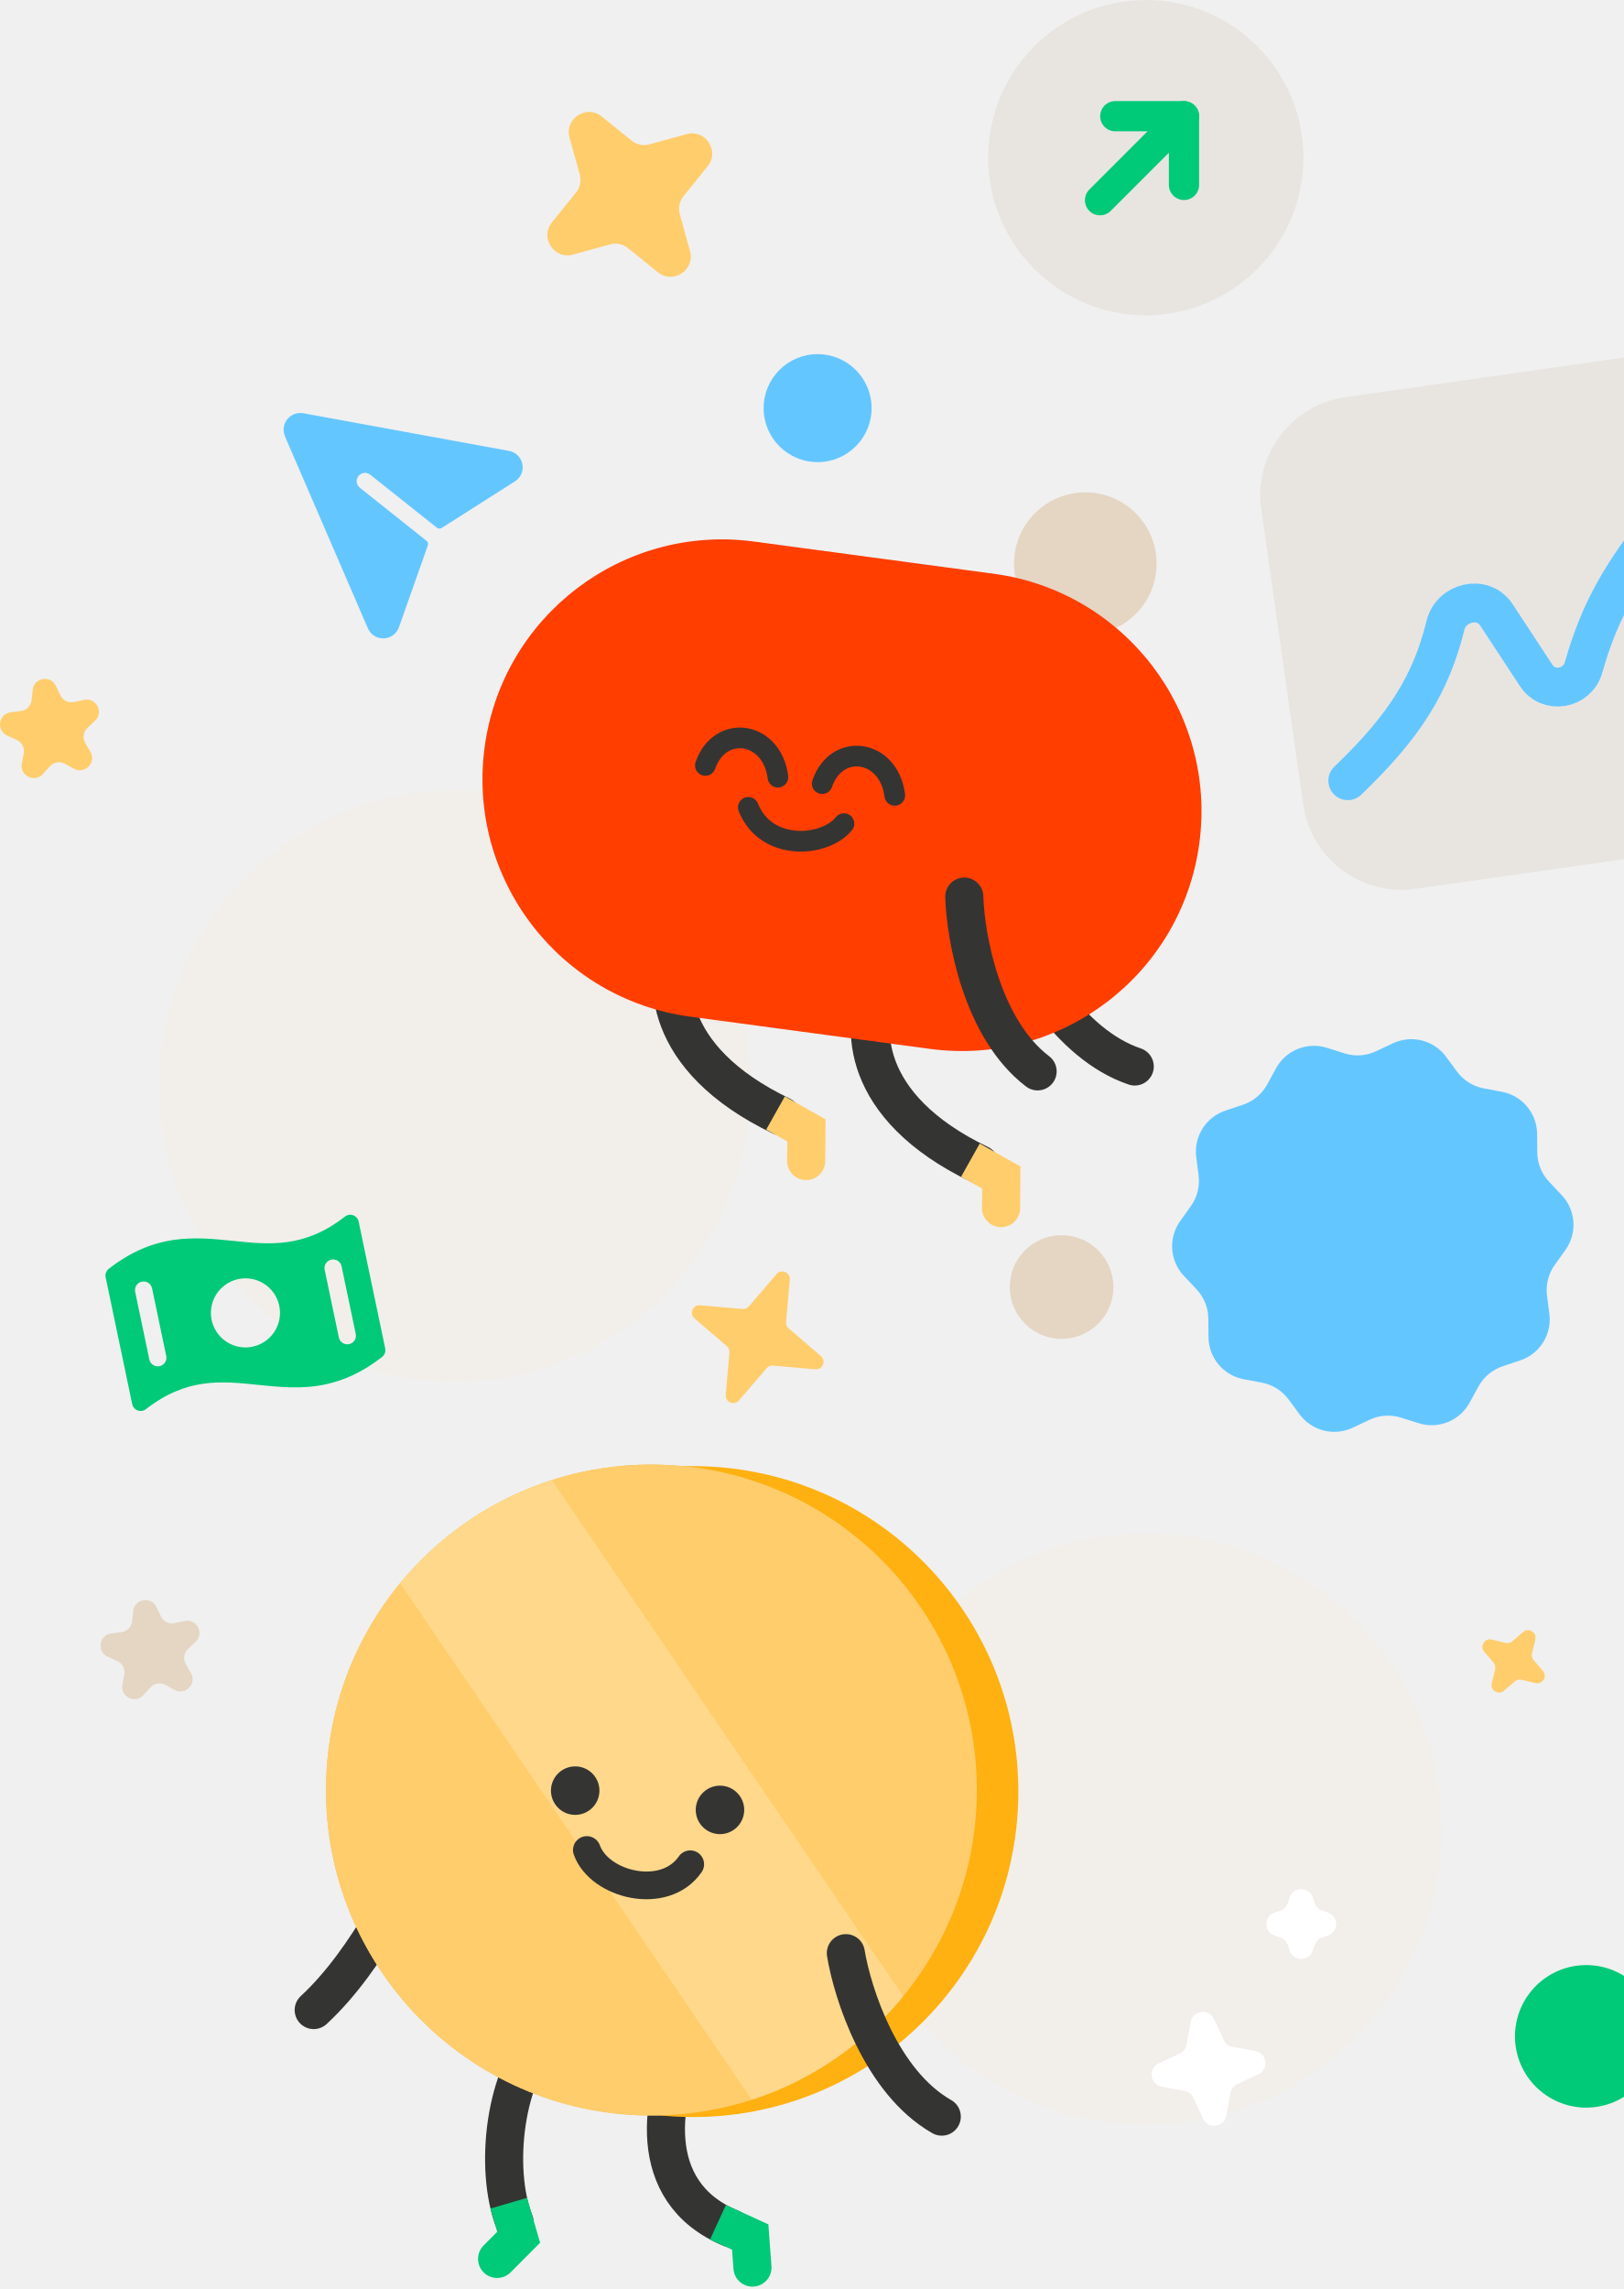
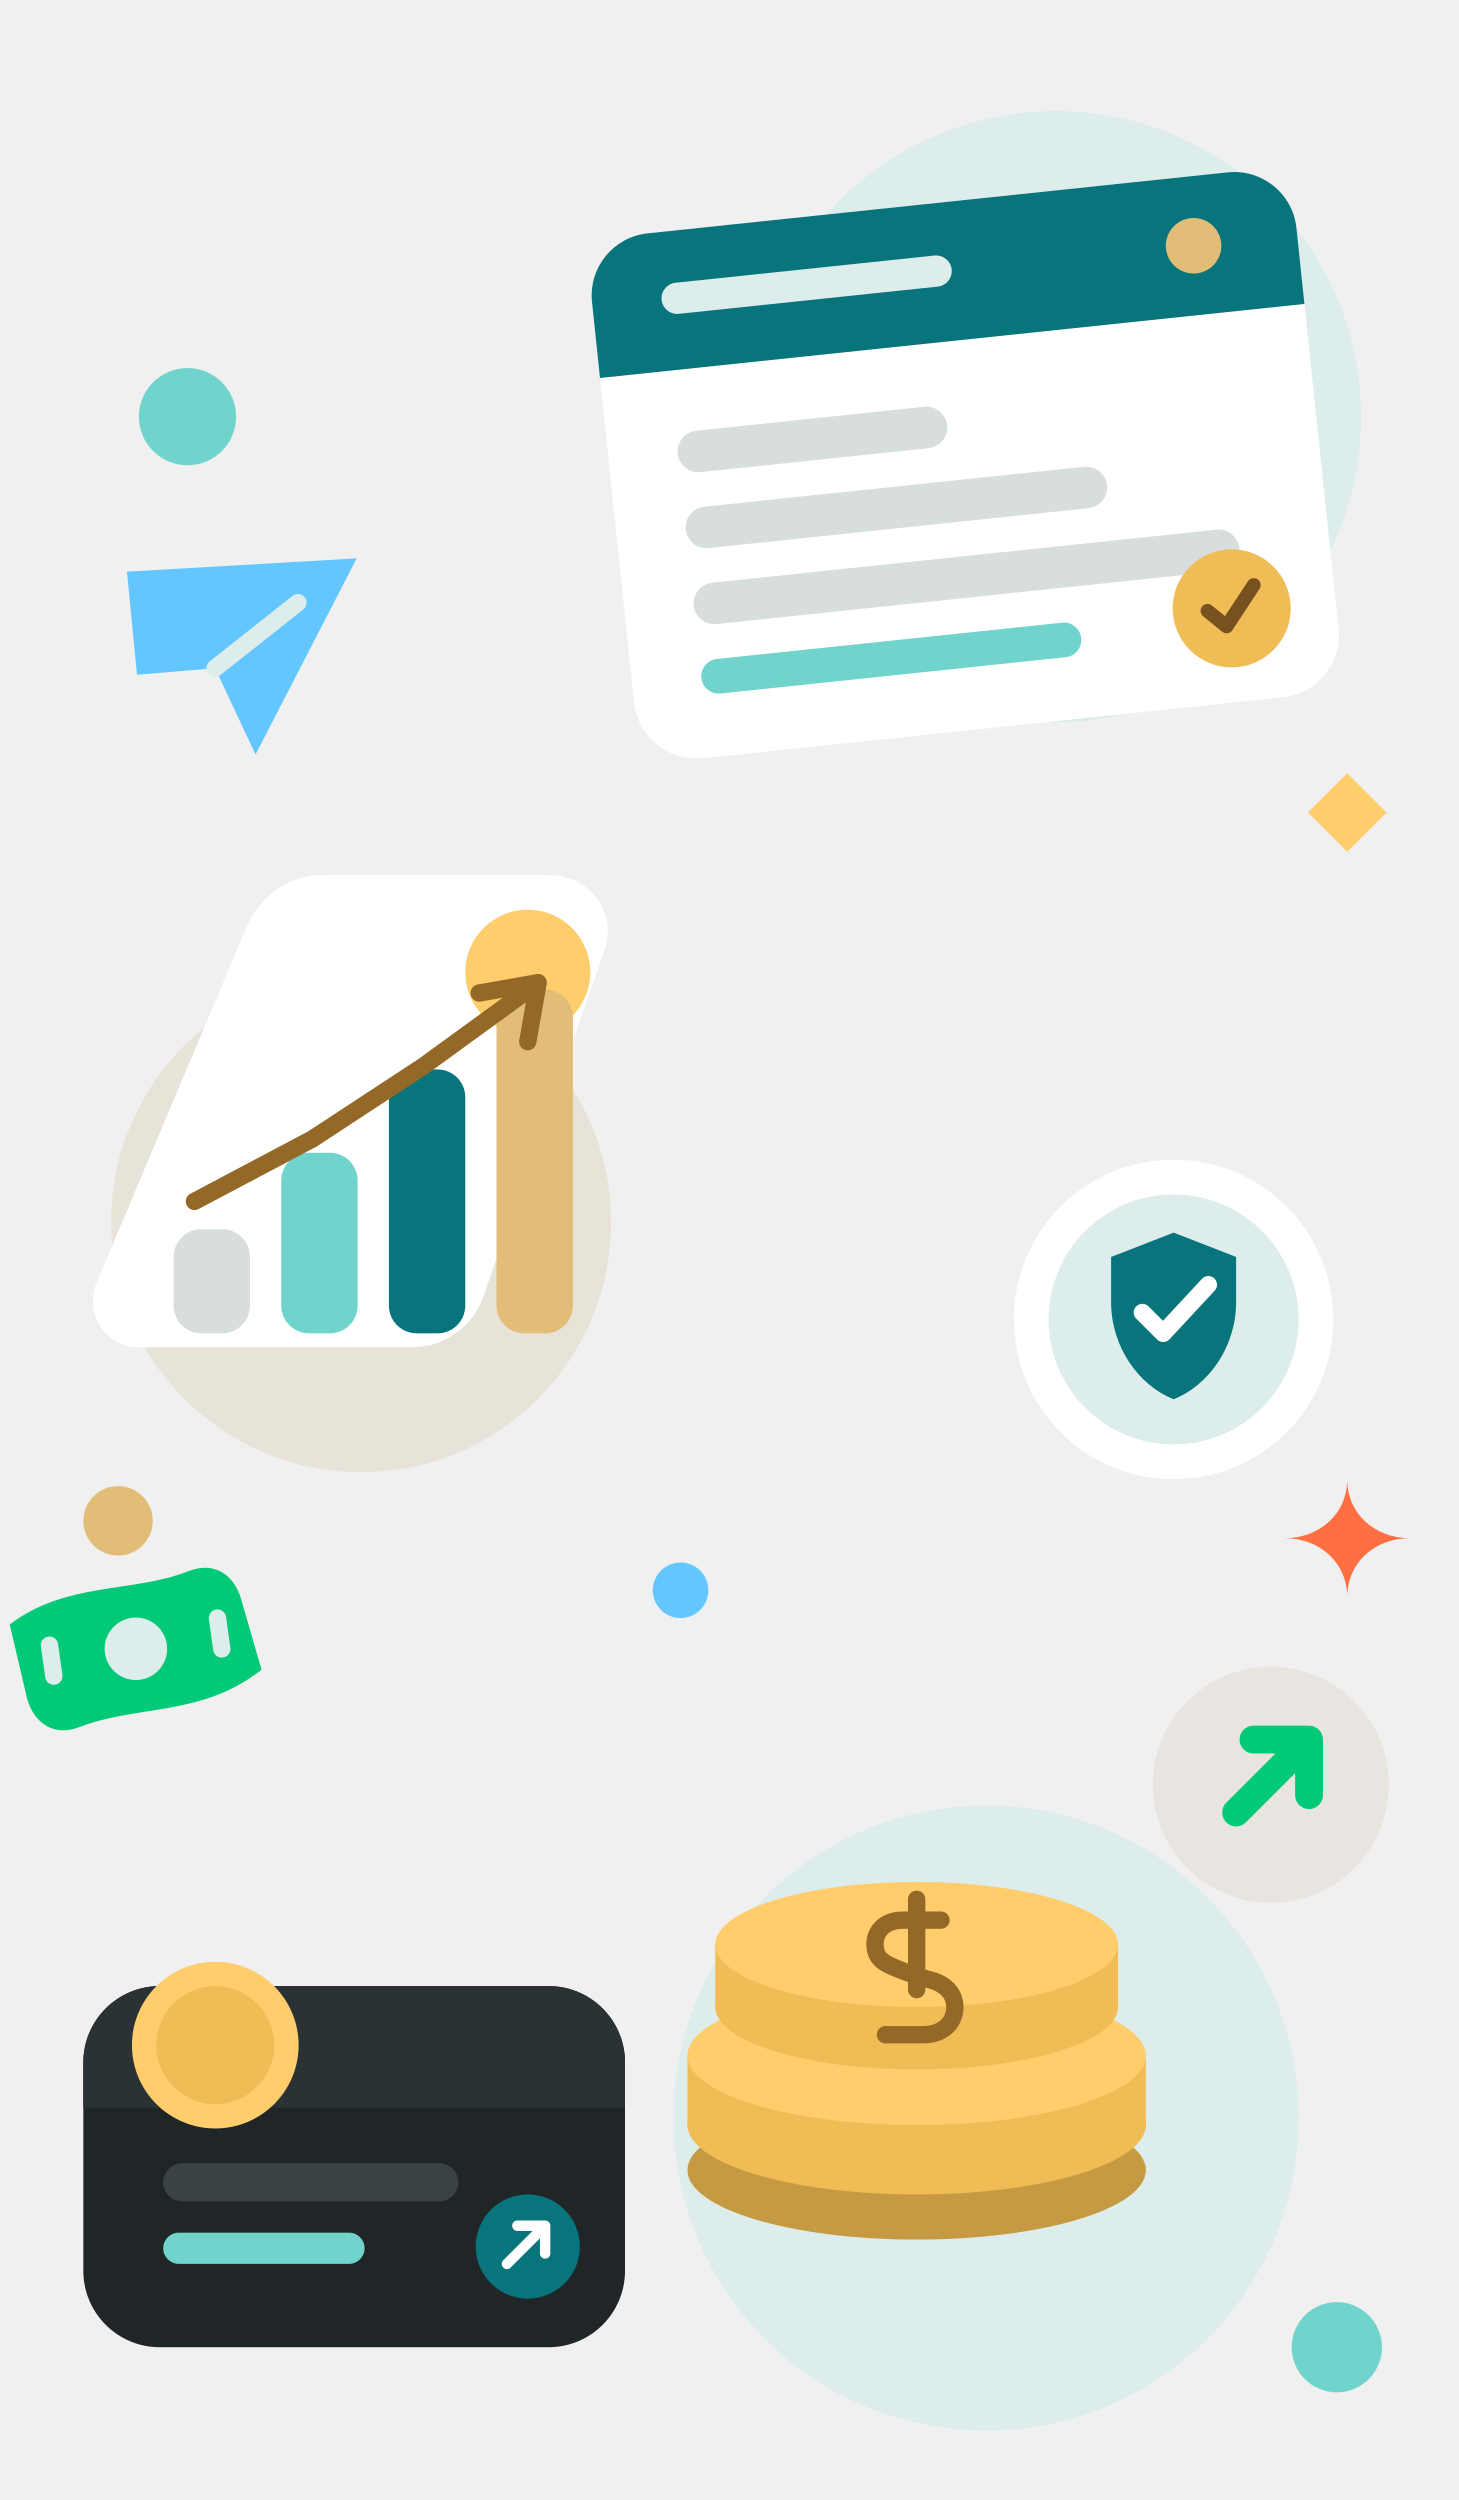
- <svg xmlns="http://www.w3.org/2000/svg" width="376" height="530" viewBox="0 0 376 530" fill="none">
-   <circle cx="105.343" cy="251.5" r="68.5" fill="#F2EFEB" />
-   <circle cx="251.343" cy="130.5" r="16.5" fill="#E5D5C3" />
-   <circle cx="367.343" cy="471.5" r="16.5" fill="#00C978" />
-   <circle cx="245.843" cy="298" r="12" fill="#E5D5C3" />
-   <circle cx="265.343" cy="36.5" r="36.5" fill="#E8E5E1" />
-   <circle cx="265.343" cy="423.5" r="68.5" fill="#F2EFEB" />
-   <circle cx="189.343" cy="94.5" r="12.5" fill="#64C6FF" />
-   <path d="M322.558 241.574C326.873 239.535 332.028 240.831 334.867 244.668L337.424 248.124C338.922 250.148 341.129 251.533 343.604 252.001L347.827 252.8C352.517 253.688 355.926 257.766 355.967 262.539L356.005 266.838C356.027 269.356 356.998 271.773 358.725 273.607L361.672 276.736C364.945 280.211 365.305 285.514 362.533 289.4L360.037 292.899C358.574 294.95 357.939 297.476 358.259 299.974L358.804 304.238C359.409 308.973 356.584 313.475 352.057 314.99L347.98 316.353C345.592 317.153 343.593 318.823 342.383 321.032L340.318 324.802C338.024 328.988 333.092 330.97 328.54 329.534L324.44 328.242C322.038 327.484 319.439 327.661 317.162 328.737L313.275 330.573C308.959 332.611 303.804 331.316 300.965 327.479L298.408 324.023C296.91 321.998 294.704 320.614 292.229 320.145L288.005 319.346C283.316 318.458 279.907 314.38 279.865 309.607L279.828 305.309C279.806 302.79 278.835 300.373 277.108 298.54L274.161 295.41C270.888 291.936 270.528 286.633 273.299 282.747L275.796 279.247C277.258 277.197 277.893 274.67 277.574 272.172L277.029 267.908C276.424 263.173 279.249 258.671 283.776 257.157L287.852 255.793C290.241 254.994 292.24 253.323 293.45 251.114L295.515 247.344C297.808 243.158 302.74 241.177 307.293 242.612L311.392 243.905C313.794 244.662 316.393 244.485 318.671 243.41L322.558 241.574Z" fill="#64C6FF" />
-   <path d="M131.896 31.861C130.686 27.476 135.809 24.116 139.348 26.974L146.249 32.548C147.423 33.495 148.981 33.819 150.435 33.418L158.986 31.057C163.371 29.846 166.731 34.97 163.873 38.508L158.299 45.41C157.351 46.583 157.027 48.142 157.429 49.596L159.79 58.147C161.001 62.531 155.877 65.891 152.338 63.033L145.437 57.459C144.264 56.512 142.705 56.188 141.251 56.589L132.7 58.95C128.316 60.161 124.956 55.038 127.814 51.499L133.387 44.598C134.335 43.424 134.659 41.866 134.258 40.411L131.896 31.861Z" fill="#FFCD6C" />
-   <path d="M343.714 382.461C342.607 381.175 343.799 379.225 345.449 379.625L348.665 380.405C349.212 380.537 349.789 380.398 350.215 380.031L352.723 377.872C354.009 376.765 355.959 377.957 355.559 379.606L354.779 382.822C354.646 383.369 354.786 383.947 355.153 384.373L357.312 386.881C358.419 388.167 357.226 390.117 355.577 389.717L352.361 388.937C351.814 388.804 351.237 388.943 350.811 389.311L348.303 391.47C347.017 392.577 345.067 391.384 345.467 389.735L346.247 386.519C346.379 385.972 346.24 385.395 345.873 384.968L343.714 382.461Z" fill="#FFCD6C" />
-   <path d="M160.857 305.284C159.569 304.179 160.456 302.072 162.147 302.22L171.948 303.08C172.509 303.129 173.059 302.905 173.426 302.478L179.836 295.013C180.941 293.725 183.048 294.612 182.899 296.303L182.04 306.105C181.991 306.665 182.215 307.215 182.642 307.582L190.107 313.992C191.394 315.097 190.508 317.204 188.817 317.056L179.015 316.196C178.455 316.147 177.905 316.371 177.538 316.798L171.128 324.263C170.023 325.551 167.916 324.664 168.064 322.973L168.924 313.171C168.973 312.611 168.749 312.061 168.322 311.694L160.857 305.284Z" fill="#FFCD6C" />
-   <path d="M1.682 170.333C-0.937 169.164 -0.365 165.291 2.48 164.929L4.856 164.626C6.16 164.46 7.179 163.419 7.318 162.111L7.57 159.729C7.872 156.877 11.732 156.223 12.956 158.817L13.978 160.983C14.539 162.173 15.844 162.82 17.131 162.548L19.474 162.051C22.28 161.457 24.094 164.927 22.006 166.892L20.261 168.533C19.304 169.435 19.091 170.876 19.748 172.016L20.944 174.091C22.376 176.576 19.637 179.373 17.122 177.994L15.022 176.843C13.869 176.21 12.433 176.453 11.552 177.43L9.948 179.209C8.027 181.339 4.52 179.599 5.055 176.781L5.501 174.428C5.746 173.135 5.071 171.844 3.87 171.309L1.682 170.333Z" fill="#FFCD6C" />
-   <path d="M24.964 383.614C22.345 382.446 22.916 378.572 25.761 378.21L28.137 377.907C29.442 377.741 30.461 376.7 30.599 375.392L30.851 373.01C31.153 370.158 35.013 369.505 36.237 372.098L37.259 374.264C37.821 375.454 39.126 376.101 40.412 375.829L42.755 375.333C45.561 374.738 47.376 378.208 45.287 380.173L43.543 381.815C42.585 382.716 42.373 384.157 43.029 385.297L44.225 387.372C45.657 389.857 42.919 392.654 40.404 391.275L38.304 390.124C37.151 389.491 35.714 389.735 34.833 390.711L33.229 392.49C31.309 394.62 27.802 392.88 28.336 390.062L28.782 387.709C29.027 386.417 28.352 385.126 27.151 384.59L24.964 383.614Z" fill="#E5D5C3" />
-   <path d="M269.003 483.126C266.293 482.62 265.824 478.936 268.322 477.768L273.192 475.49C274.02 475.103 274.611 474.34 274.779 473.441L275.765 468.156C276.271 465.446 279.955 464.978 281.123 467.475L283.401 472.345C283.788 473.173 284.551 473.764 285.45 473.932L290.735 474.919C293.445 475.425 293.913 479.108 291.416 480.276L286.546 482.554C285.717 482.941 285.127 483.704 284.959 484.603L283.972 489.888C283.466 492.598 279.782 493.066 278.614 490.569L276.337 485.699C275.95 484.871 275.187 484.28 274.288 484.112L269.003 483.126Z" fill="white" />
-   <path d="M295.245 448.2C292.62 447.357 292.62 443.643 295.245 442.8L296.43 442.419C297.3 442.139 297.982 441.457 298.262 440.586L298.643 439.401C299.487 436.777 303.2 436.777 304.044 439.401L304.425 440.586C304.704 441.457 305.387 442.139 306.257 442.419L307.442 442.8C310.067 443.643 310.067 447.357 307.442 448.2L306.257 448.581C305.387 448.861 304.704 449.543 304.425 450.414L304.044 451.599C303.2 454.223 299.487 454.223 298.643 451.599L298.262 450.414C297.982 449.543 297.3 448.861 296.43 448.581L295.245 448.2Z" fill="white" />
-   <g clip-path="url(#clip0_0_1)">
-     <path d="M70.153 95.677C70.153 95.677 70.177 95.674 70.189 95.673L117.821 104.392C118.593 104.519 119.308 104.878 119.87 105.422C120.431 105.966 120.813 106.669 120.964 107.436C120.986 107.546 121.004 107.655 121.016 107.766C121.101 108.491 120.977 109.226 120.658 109.883C120.339 110.541 119.838 111.093 119.215 111.475L102.29 122.246C102.121 122.354 101.922 122.406 101.721 122.396C101.52 122.385 101.328 122.312 101.171 122.187L85.695 109.875C85.293 109.571 84.788 109.437 84.289 109.5C83.789 109.564 83.334 109.82 83.02 110.214C82.707 110.608 82.56 111.109 82.61 111.61C82.661 112.111 82.905 112.573 83.291 112.896L98.767 125.216C98.925 125.341 99.039 125.512 99.095 125.705C99.15 125.898 99.144 126.104 99.077 126.293L92.39 145.223C92.133 145.962 91.658 146.607 91.027 147.07C90.396 147.533 89.639 147.794 88.856 147.818C88.074 147.841 87.302 147.626 86.645 147.202C85.987 146.777 85.474 146.162 85.174 145.439L65.971 100.986L65.967 100.95C65.708 100.316 65.623 99.624 65.72 98.945C65.817 98.267 66.092 97.626 66.518 97.09C66.945 96.553 67.506 96.139 68.144 95.891C68.783 95.643 69.477 95.569 70.153 95.677Z" fill="#64C6FF" />
+ <svg xmlns="http://www.w3.org/2000/svg" width="420" height="720" viewBox="0 0 420 720" fill="none">
+   <circle cx="304" cy="120" r="88" fill="#DCEDEC" />
+   <circle cx="104" cy="352" r="72" fill="#E8E3D8" />
+   <circle cx="284" cy="610" r="90" fill="#DCEDEC" />
+   <circle cx="54" cy="120" r="14" fill="#70D4CD" />
+   <circle cx="365" cy="390" r="17" fill="#E1BD78" />
+   <g transform="translate(176 58) rotate(-6 102 76)">
+     <rect width="204" height="152" rx="18" fill="#FFFFFF" />
+     <path d="M0 18C0 8.059 8.059 0 18 0H186C195.941 0 204 8.059 204 18V40H0V18Z" fill="#08747B" />
+     <rect x="20" y="15" width="84" height="9" rx="4.5" fill="#DCEDEC" />
+     <circle cx="174" cy="20" r="8" fill="#E1BD78" />
+     <rect x="20" y="58" width="78" height="12" rx="6" fill="#D8DEDE" />
+     <rect x="20" y="80" width="122" height="12" rx="6" fill="#D8DEDE" />
+     <rect x="20" y="102" width="158" height="12" rx="6" fill="#D8DEDE" />
+     <rect x="20" y="124" width="110" height="10" rx="5" fill="#70D4CD" />
+     <circle cx="174" cy="125" r="17" fill="#F0BC56" />
+     <path d="M167 125L172 130L181 119" fill="none" stroke="#75521E" stroke-width="4" stroke-linecap="round" stroke-linejoin="round" />
  </g>
-   <g clip-path="url(#clip1_0_1)">
-     <path d="M81.799 281.391C81.481 281.275 81.137 281.241 80.802 281.293C80.467 281.346 80.15 281.482 79.882 281.691C70.454 289.03 62.448 288.194 53.985 287.315C45.088 286.408 35.898 285.46 25.198 293.775C24.903 294.005 24.678 294.313 24.549 294.664C24.419 295.016 24.391 295.396 24.468 295.762L30.616 325.108C30.685 325.44 30.838 325.749 31.06 326.006C31.282 326.263 31.565 326.459 31.884 326.576C32.202 326.692 32.545 326.726 32.881 326.674C33.216 326.622 33.533 326.485 33.8 326.277C43.228 318.938 51.235 319.774 59.71 320.65C64.733 321.169 69.85 321.698 75.272 320.562C79.454 319.686 83.824 317.82 88.477 314.204C88.772 313.975 88.997 313.667 89.127 313.316C89.256 312.964 89.284 312.584 89.207 312.217L83.06 282.872C82.993 282.538 82.842 282.227 82.621 281.968C82.401 281.709 82.118 281.511 81.799 281.391ZM38.498 313.962C38.606 314.482 38.505 315.023 38.214 315.467C37.924 315.911 37.469 316.221 36.95 316.33C36.431 316.439 35.89 316.337 35.446 316.047C35.002 315.756 34.691 315.302 34.583 314.783L31.302 299.123C31.193 298.603 31.295 298.062 31.585 297.618C31.875 297.174 32.33 296.864 32.849 296.755C33.368 296.646 33.91 296.748 34.354 297.038C34.798 297.328 35.108 297.783 35.217 298.302L38.498 313.962ZM58.483 311.819C56.934 312.143 55.324 312.001 53.856 311.411C52.388 310.82 51.129 309.807 50.236 308.501C49.344 307.194 48.859 305.652 48.843 304.07C48.827 302.488 49.28 300.937 50.146 299.612C51.011 298.288 52.251 297.25 53.706 296.629C55.162 296.009 56.769 295.834 58.323 296.127C59.878 296.42 61.311 297.167 62.441 298.275C63.572 299.382 64.348 300.8 64.672 302.349C65.108 304.425 64.7 306.59 63.539 308.366C62.378 310.142 60.559 311.384 58.483 311.819ZM82.383 308.855C82.492 309.375 82.39 309.916 82.1 310.36C81.809 310.804 81.355 311.114 80.836 311.223C80.316 311.332 79.775 311.23 79.331 310.94C78.887 310.649 78.577 310.195 78.468 309.676L75.187 294.015C75.079 293.496 75.18 292.955 75.471 292.511C75.761 292.067 76.216 291.757 76.735 291.648C77.254 291.539 77.795 291.641 78.239 291.931C78.683 292.221 78.993 292.676 79.102 293.195L82.383 308.855Z" fill="#00C978" />
+   <g transform="translate(28 250)">
+     <path d="M12 138C2 138 -4 128 0 119L43 17C47 8 55 2 65 2H130C142 2 150 13 146 24L111 124C108 132 100 138 91 138H12Z" fill="#FFFFFF" />
+     <circle cx="124" cy="30" r="18" fill="#FFCD6C" />
+     <rect x="22" y="104" width="22" height="30" rx="8" fill="#D8DEDE" />
+     <rect x="53" y="82" width="22" height="52" rx="8" fill="#70D4CD" />
+     <rect x="84" y="58" width="22" height="76" rx="8" fill="#08747B" />
+     <rect x="115" y="35" width="22" height="99" rx="8" fill="#E1BD78" />
+     <path d="M28 96L62 78L94 57L127 33L124 50L127 33L110 36" fill="none" stroke="#946928" stroke-width="5" stroke-linecap="round" stroke-linejoin="round" />
  </g>
-   <path d="M254.746 46.358L274.191 26.912" stroke="#00C978" stroke-width="7" stroke-linecap="round" stroke-linejoin="round" />
-   <path d="M258.279 26.906H274.189V42.816" stroke="#00C978" stroke-width="7" stroke-linecap="round" stroke-linejoin="round" />
-   <path d="M97.623 429.328C94.094 433.675 85.869 453.19 72.648 465.412" stroke="#343433" stroke-width="8.819" stroke-linecap="round" />
-   <path d="M126.326 471.25C116.956 479.626 114.23 502.103 119.168 514.547" stroke="#343433" stroke-width="8.819" stroke-linecap="round" />
-   <path d="M158.881 473.328C153.552 484.711 148.592 507.441 169.301 515.958" stroke="#343433" stroke-width="8.819" stroke-linecap="round" />
-   <circle cx="150.86" cy="414.469" r="75.358" transform="rotate(2.13786 150.86 414.469)" fill="#F0BC56" />
-   <path d="M235.779 417.639C234.227 459.229 199.252 491.686 157.662 490.134C116.072 488.581 83.615 453.607 85.168 412.017C86.72 370.427 121.694 337.97 163.285 339.522C204.875 341.075 237.332 376.049 235.779 417.639Z" fill="#FFB112" />
-   <path d="M226.166 417.28C224.613 458.87 189.639 491.327 148.049 489.774C106.459 488.222 74.002 453.248 75.554 411.657C77.107 370.067 112.081 337.61 153.671 339.163C195.261 340.715 227.718 375.69 226.166 417.28Z" fill="#FFCD6C" />
-   <mask id="mask0_0_1" style="mask-type:alpha" maskUnits="userSpaceOnUse" x="75" y="339" width="152" height="151">
-     <path d="M226.166 417.282C224.613 458.872 189.639 491.329 148.049 489.777C106.459 488.224 74.002 453.25 75.554 411.66C77.107 370.07 112.081 337.613 153.671 339.165C195.261 340.718 227.718 375.692 226.166 417.282Z" fill="#FFCD6C" />
-   </mask>
-   <g mask="url(#mask0_0_1)">
-     <rect x="89.604" y="362.096" width="42.483" height="161.382" transform="rotate(-34.2486 89.6038 362.096)" fill="#FFD88B" />
+   <g transform="translate(292 334)">
+     <circle cx="46" cy="46" r="46" fill="#FFFFFF" />
+     <circle cx="46" cy="46" r="36" fill="#DCEDEC" />
+     <path d="M46 21L64 28V41C64 54 56 65 46 69C36 65 28 54 28 41V28L46 21Z" fill="#08747B" />
+     <path d="M37 44L43 50L56 36" fill="none" stroke="#FFFFFF" stroke-width="5" stroke-linecap="round" stroke-linejoin="round" />
  </g>
-   <path d="M195.881 452.242C197.404 461.515 203.98 482.065 218.097 490.088" stroke="#343433" stroke-width="8.819" stroke-linecap="round" />
-   <path d="M135.901 428.352C138.806 436.483 153.908 440.255 159.845 431.652" stroke="#343433" stroke-width="6.413" stroke-linecap="round" />
-   <circle cx="133.205" cy="414.606" r="5.612" transform="rotate(2.13786 133.205 414.606)" fill="#343433" />
-   <circle cx="166.733" cy="419.067" r="5.612" transform="rotate(2.13786 166.733 419.067)" fill="#343433" />
-   <path d="M123.285 513.124L122.047 508.892L113.583 511.366L114.82 515.599L119.053 514.361L123.285 513.124ZM120.12 518.011L123.246 521.121L125.083 519.274L124.352 516.774L120.12 518.011ZM111.992 519.93C110.275 521.656 110.283 524.448 112.009 526.165C113.736 527.882 116.527 527.875 118.245 526.149L115.119 523.039L111.992 519.93ZM119.053 514.361L114.82 515.599L115.888 519.248L120.12 518.011L124.352 516.774L123.285 513.124L119.053 514.361ZM120.12 518.011L116.994 514.902L111.992 519.93L115.119 523.039L118.245 526.149L123.246 521.121L120.12 518.011Z" fill="#00C978" />
-   <path d="M172.117 512.373L168.109 510.535L164.432 518.55L168.44 520.388L170.279 516.381L172.117 512.373ZM173.735 517.966L178.132 517.642L177.941 515.044L175.573 513.958L173.735 517.966ZM169.859 525.363C170.038 527.791 172.152 529.615 174.58 529.436C177.009 529.257 178.833 527.143 178.654 524.714L174.256 525.038L169.859 525.363ZM170.279 516.381L168.44 520.388L171.897 521.974L173.735 517.966L175.573 513.958L172.117 512.373L170.279 516.381ZM173.735 517.966L169.338 518.29L169.859 525.363L174.256 525.038L178.654 524.714L178.132 517.642L173.735 517.966Z" fill="#00C978" />
-   <rect x="288.842" y="95.186" width="115" height="115" rx="23" transform="rotate(-8.09277 288.842 95.186)" fill="#E8E5E1" />
-   <path d="M312.121 180.762C325.428 168.01 331.395 158.293 334.748 144.776C336.094 139.353 343.452 137.667 346.519 142.337L355.745 156.386C358.624 160.771 365.279 159.587 366.722 154.543C370.506 141.314 375.943 130.216 393.625 111.094" stroke="#64C6FF" stroke-width="9" stroke-linecap="round" />
-   <path d="M233.733 214.047C237.004 222.856 247.394 241.767 262.786 246.937" stroke="#343433" stroke-width="8.819" stroke-linecap="round" />
-   <path d="M157.617 217.949C153.699 225.831 152.878 244.958 180.936 258.414" stroke="#343433" stroke-width="9" stroke-linecap="round" />
-   <path d="M203.534 229.16C199.617 237.042 198.796 256.169 226.854 269.625" stroke="#343433" stroke-width="9" stroke-linecap="round" />
-   <rect x="119.62" y="118" width="167" height="111" rx="55.5" transform="rotate(7.65124 119.62 118)" fill="#FF3E00" />
-   <path d="M207.207 184.153C205.839 173.437 193.744 171.775 190.408 181.438" stroke="#343433" stroke-width="4.79" stroke-linecap="round" />
-   <path d="M180.152 179.942C178.785 169.226 166.69 167.564 163.353 177.227" stroke="#343433" stroke-width="4.79" stroke-linecap="round" />
-   <path d="M195.443 190.702C191.008 196.209 177.365 197.196 173.304 186.943" stroke="#343433" stroke-width="4.79" stroke-linecap="round" />
-   <path d="M223.311 207.601C223.586 216.994 227.367 238.237 240.291 248.068" stroke="#343433" stroke-width="8.819" stroke-linecap="round" />
-   <path d="M185.6 256.029L181.757 253.868L177.436 261.555L181.279 263.716L183.44 259.872L185.6 256.029ZM186.755 261.736L191.164 261.773L191.186 259.168L188.915 257.892L186.755 261.736ZM182.286 268.79C182.265 271.225 184.222 273.216 186.657 273.236C189.093 273.257 191.083 271.3 191.104 268.864L186.695 268.827L182.286 268.79ZM183.44 259.872L181.279 263.716L184.594 265.579L186.755 261.736L188.915 257.892L185.6 256.029L183.44 259.872ZM186.755 261.736L182.346 261.698L182.286 268.79L186.695 268.827L191.104 268.864L191.164 261.773L186.755 261.736Z" fill="#FFCD6C" />
-   <path d="M230.733 266.943L226.89 264.782L222.569 272.469L226.412 274.63L228.573 270.786L230.733 266.943ZM231.888 272.65L236.297 272.687L236.319 270.082L234.048 268.806L231.888 272.65ZM227.418 279.704C227.398 282.139 229.355 284.13 231.79 284.15C234.225 284.171 236.216 282.214 236.237 279.778L231.828 279.741L227.418 279.704ZM228.573 270.786L226.412 274.63L229.727 276.493L231.888 272.65L234.048 268.806L230.733 266.943L228.573 270.786ZM231.888 272.65L227.479 272.612L227.418 279.704L231.828 279.741L236.237 279.778L236.297 272.687L231.888 272.65Z" fill="#FFCD6C" />
-   <defs>
-     <clipPath id="clip0_0_1">
-       <rect width="61.806" height="61.806" fill="white" transform="translate(65.8356 152.398) rotate(-96.4949)" />
-     </clipPath>
-     <clipPath id="clip1_0_1">
-       <rect width="64" height="64" fill="white" transform="translate(18.9606 279.234) rotate(-11.8322)" />
-     </clipPath>
-   </defs>
+   <g transform="translate(198 530)">
+     <ellipse cx="66" cy="95" rx="66" ry="20" fill="#C69A42" />
+     <ellipse cx="66" cy="82" rx="66" ry="20" fill="#F0BC56" />
+     <rect x="0" y="62" width="132" height="21" fill="#F0BC56" />
+     <ellipse cx="66" cy="62" rx="66" ry="20" fill="#FFCD6C" />
+     <ellipse cx="66" cy="48" rx="58" ry="18" fill="#F0BC56" />
+     <rect x="8" y="30" width="116" height="19" fill="#F0BC56" />
+     <ellipse cx="66" cy="30" rx="58" ry="18" fill="#FFCD6C" />
+     <path d="M66 17V43M73 23H62C57 23 54 26 54 30C54 35 58 36 63 38L69 40C74 41 77 44 77 48C77 53 73 56 68 56H57" fill="none" stroke="#946928" stroke-width="5" stroke-linecap="round" />
+   </g>
+   <g transform="translate(24 572)">
+     <rect width="156" height="104" rx="22" fill="#202527" />
+     <path d="M0 22C0 9.85 9.85 0 22 0H134C146.15 0 156 9.85 156 22V35H0V22Z" fill="#2A3235" />
+     <circle cx="38" cy="17" r="24" fill="#FFCD6C" />
+     <circle cx="38" cy="17" r="17" fill="#F0BC56" />
+     <rect x="23" y="51" width="85" height="11" rx="5.5" fill="#3A4245" />
+     <rect x="23" y="71" width="58" height="9" rx="4.5" fill="#70D4CD" />
+     <circle cx="128" cy="75" r="15" fill="#08747B" />
+     <path d="M122 80L133 69M133 69H125M133 69V77" fill="none" stroke="#FFFFFF" stroke-width="3" stroke-linecap="round" stroke-linejoin="round" />
+   </g>
+   <g transform="translate(30 154) rotate(8 37 24)">
+     <path d="M5 15L70 2L49 62L34 39L12 44L5 15Z" fill="#64C6FF" />
+     <path d="M34 39L55 17" fill="none" stroke="#DCEDEC" stroke-width="5" stroke-linecap="round" />
+   </g>
+   <g transform="translate(2 454) rotate(-8 36 20)">
+     <path d="M2 9C20 -1 38 5 55 1C63 -1 68 4 69 11L72 32C53 43 36 37 18 41C10 43 5 38 4 31L2 9Z" fill="#00C978" />
+     <circle cx="37" cy="21" r="9" fill="#DCEDEC" />
+     <rect x="10" y="14" width="5" height="14" rx="2.5" fill="#DCEDEC" />
+     <rect x="59" y="13" width="5" height="14" rx="2.5" fill="#DCEDEC" />
+   </g>
+   <g transform="translate(332 480)">
+     <circle cx="34" cy="34" r="34" fill="#E8E5E1" />
+     <path d="M24 42L45 21M45 21H29M45 21V37" fill="none" stroke="#00C978" stroke-width="8" stroke-linecap="round" stroke-linejoin="round" />
+   </g>
+   <circle cx="34" cy="438" r="10" fill="#E1BD78" />
+   <circle cx="385" cy="676" r="13" fill="#70D4CD" />
+   <path d="M380 226H396V242H380V226Z" fill="#FFCD6C" transform="rotate(45 388 234)" />
+   <path d="M388 426C388 436 396 443 406 443C396 443 388 450 388 460C388 450 380 443 370 443C380 443 388 436 388 426Z" fill="#FF6F41" />
+   <circle cx="196" cy="458" r="8" fill="#64C6FF" />
</svg>
